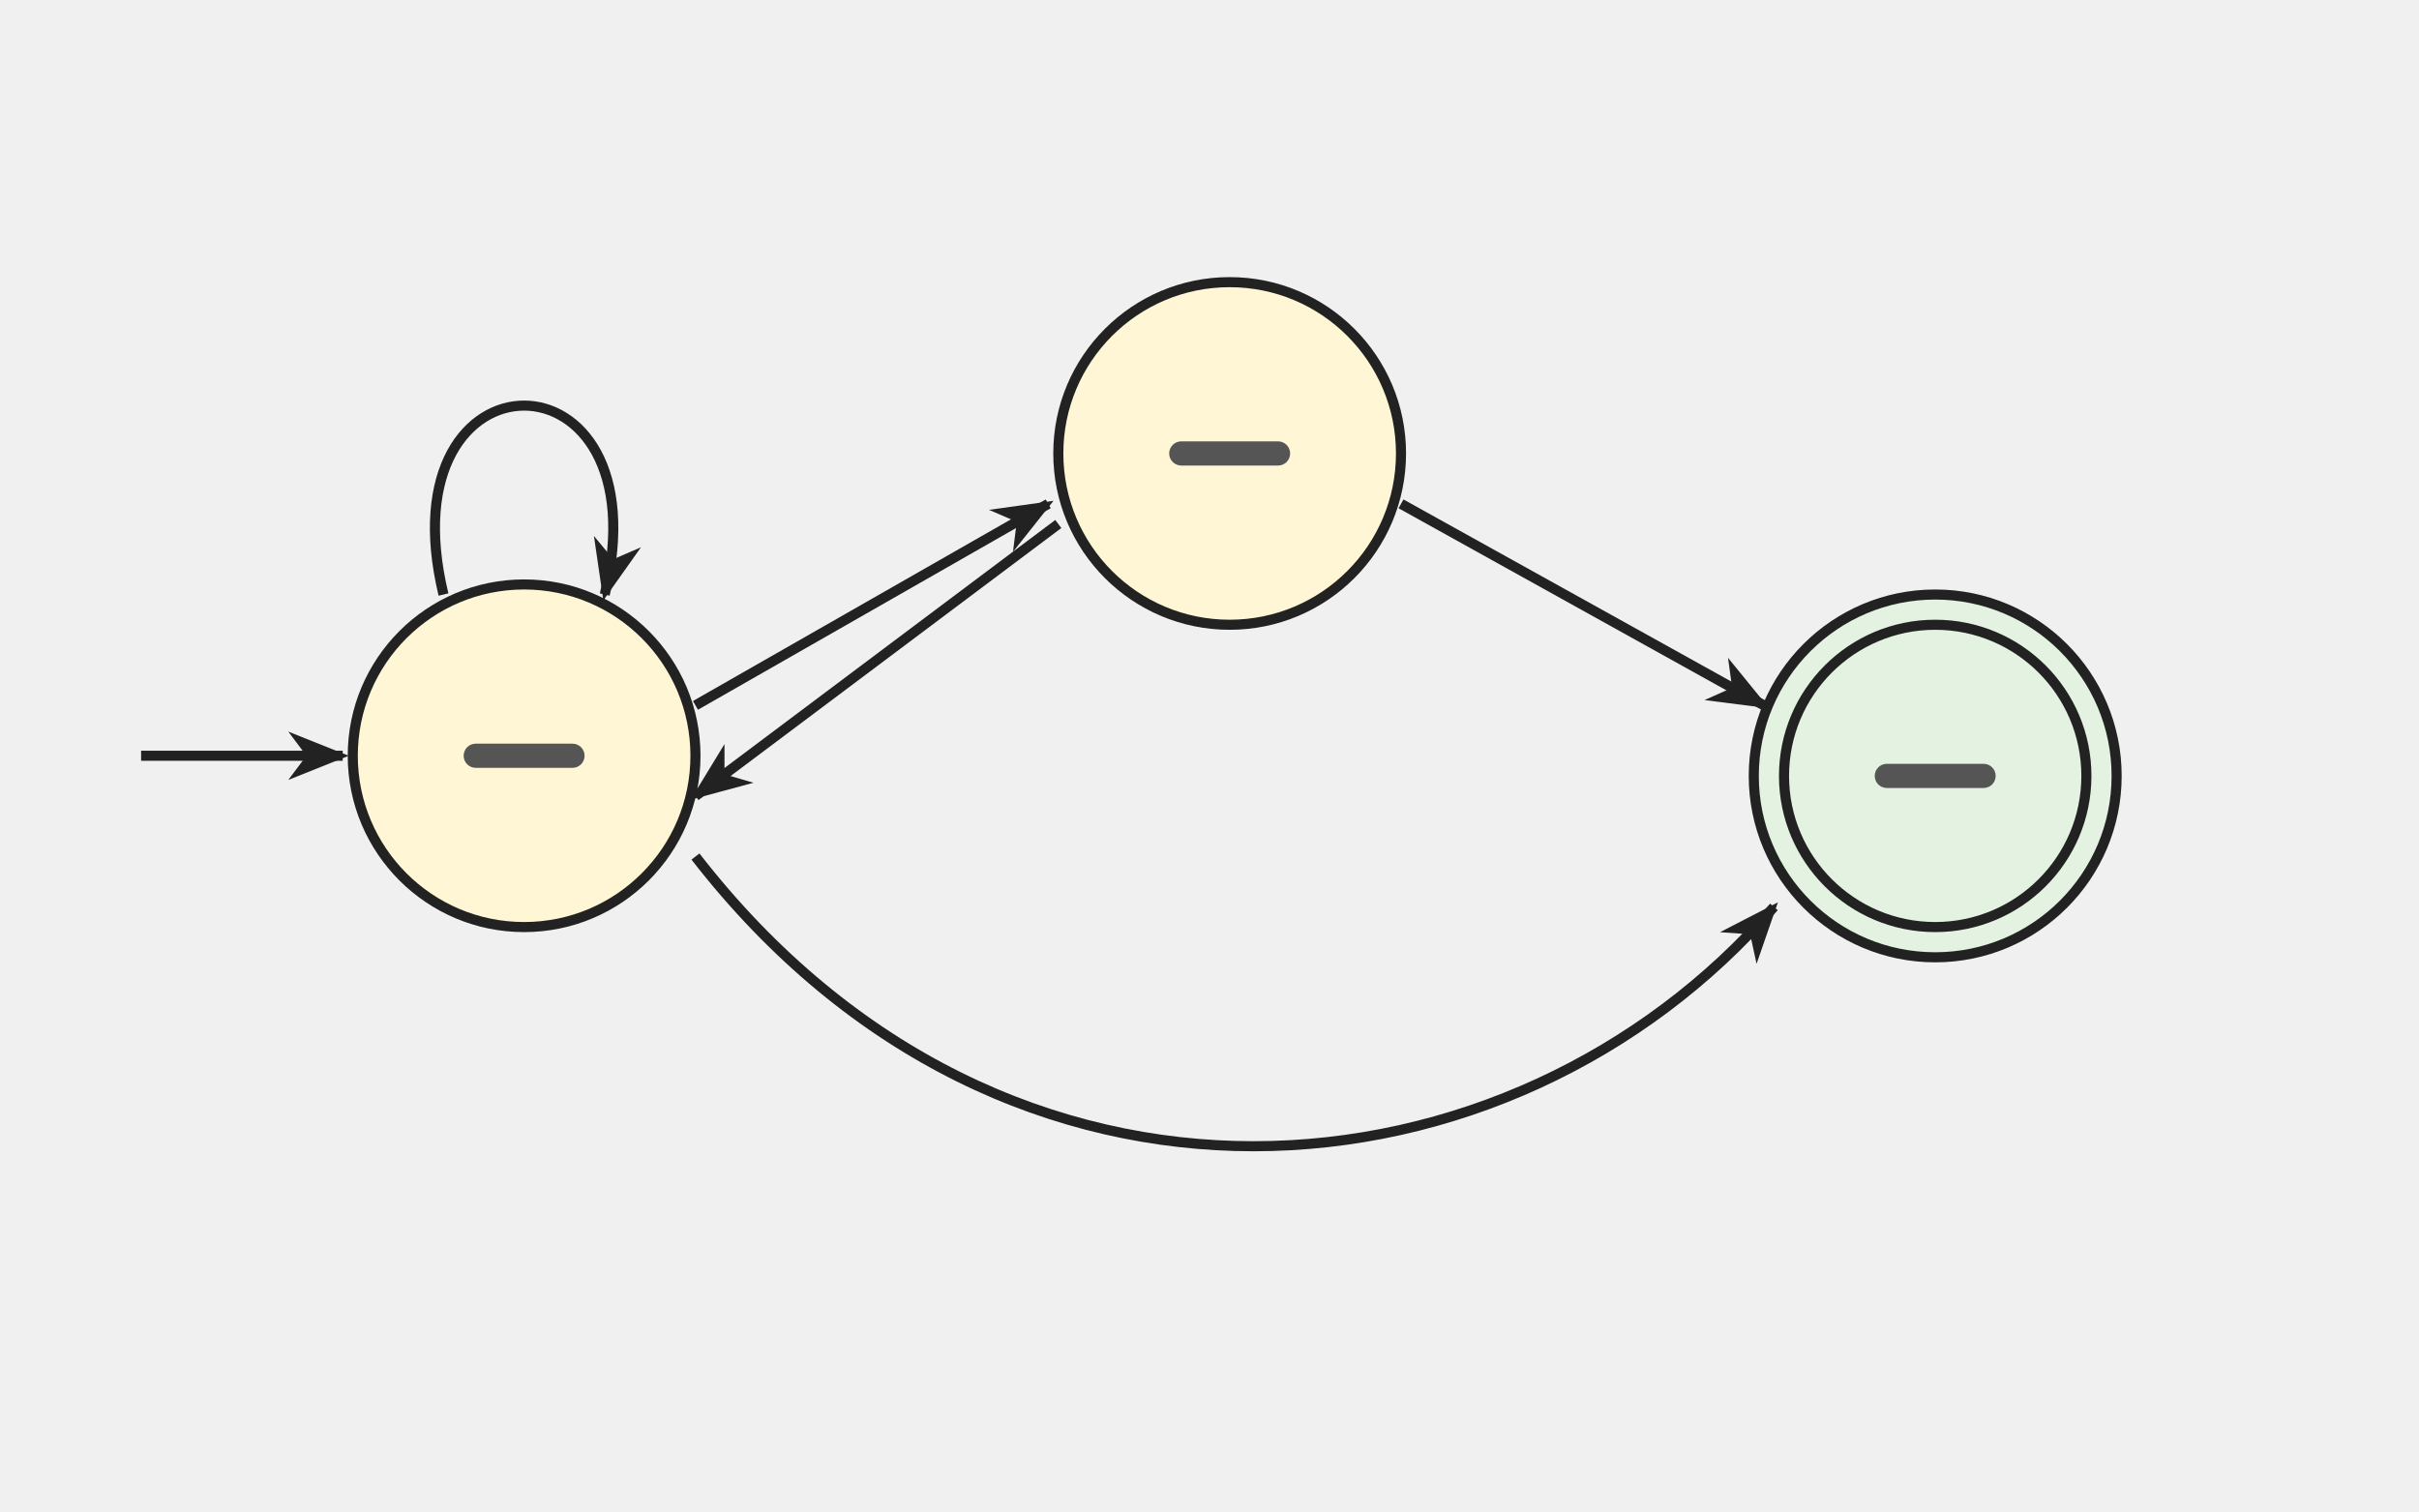
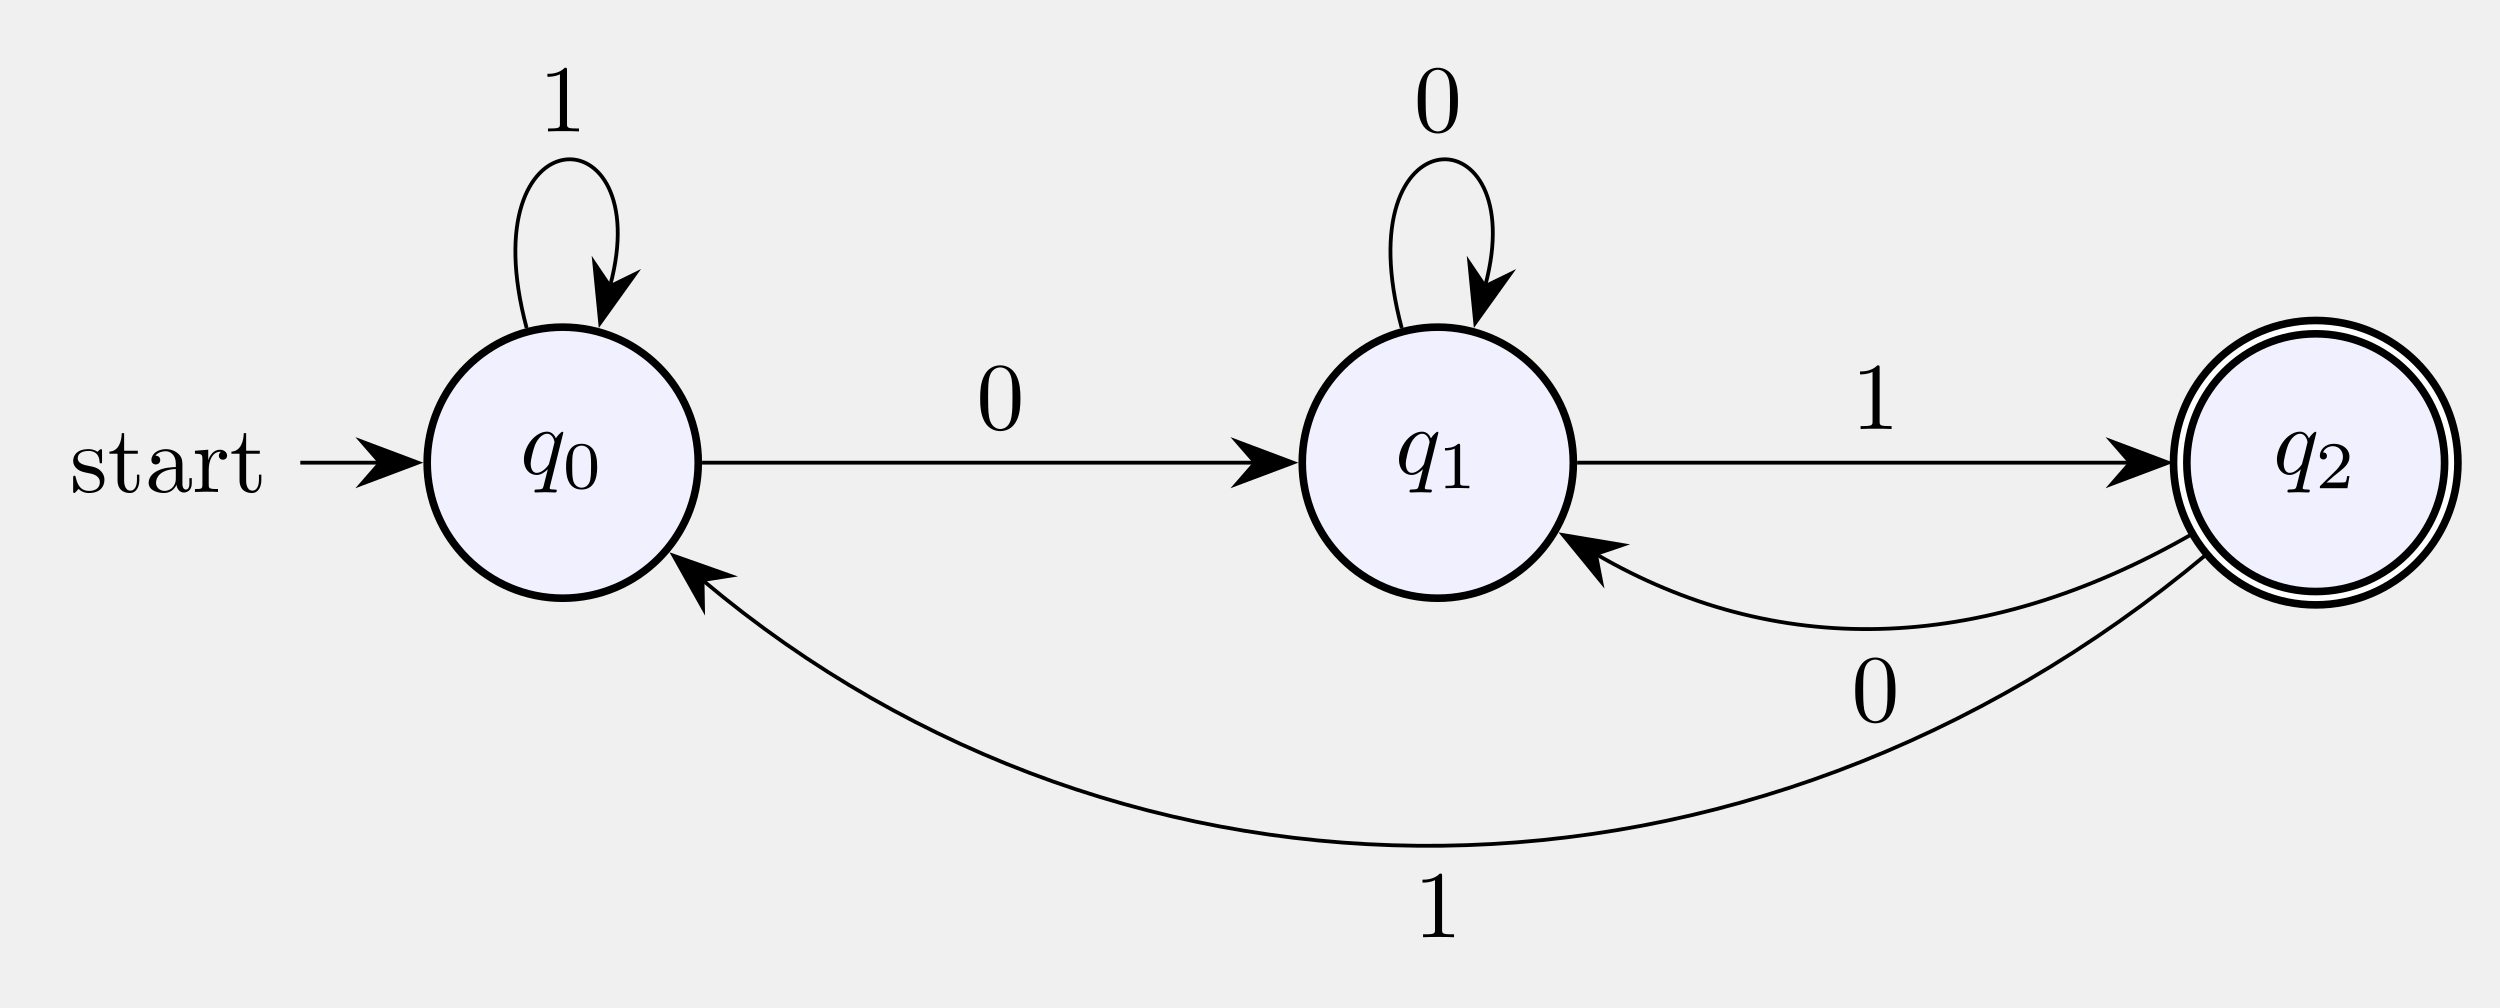
- <svg xmlns="http://www.w3.org/2000/svg" width="240" height="150" viewBox="0 0 240 150" aria-hidden="true">
+ <svg xmlns="http://www.w3.org/2000/svg" xmlns:xlink="http://www.w3.org/1999/xlink" version="1.1" width="261.421pt" height="105.326pt" viewBox="-72.679 -76 261.421 105.326" overflow="visible">
  <defs>
-     <marker id="ah" viewBox="0 0 10 10" refX="9" refY="5" markerWidth="6" markerHeight="6" orient="auto-start-reverse">
-       <path d="M0 1L10 5L0 9L3 5Z" fill="#222" />
-     </marker>
+     <path id="tfg2-48" d="M460 320C460 400 455 480 420 554C374 650 292 666 250 666C190 666 117 640 76 547C44 478 39 400 39 320C39 245 43 155 84 79C127 -2 200 -22 249 -22C303 -22 379 -1 423 94C455 163 460 241 460 320ZM249 0C210 0 151 25 133 121C122 181 122 273 122 332C122 396 122 462 130 516C149 635 224 644 249 644C282 644 348 626 367 527C377 471 377 395 377 332C377 257 377 189 366 125C351 30 294 0 249 0Z" stroke="none" />
+     <path id="tfg2-49" d="M294 640C294 664 294 666 271 666C209 602 121 602 89 602L89 571C109 571 168 571 220 597L220 79C220 43 217 31 127 31L95 31L95 0C130 3 217 3 257 3C297 3 384 3 419 0L419 31L387 31C297 31 294 42 294 79Z" stroke="none" />
+     <path id="tfg1-50" d="M505 182L471 182C468 160 458 101 445 91C437 85 360 85 346 85L162 85C267 178 302 206 362 253C436 312 505 374 505 469C505 590 399 664 271 664C147 664 63 577 63 485C63 434 106 429 116 429C140 429 169 446 169 482C169 500 162 535 110 535C141 606 209 628 256 628C356 628 408 550 408 469C408 382 346 313 314 277L73 39C63 30 63 28 63 0L475 0Z" stroke="none" />
+     <path id="tfg1-49" d="M335 636C335 663 333 664 305 664C241 601 150 600 109 600L109 564C133 564 199 564 254 592L254 82C254 49 254 36 154 36L116 36L116 0C134 1 257 4 294 4C325 4 451 1 473 0L473 36L435 36C335 36 335 49 335 82Z" stroke="none" />
+     <path id="tfg2-114" d="M167 332L167 442L28 431L28 400C98 400 106 393 106 344L106 76C106 31 95 31 28 31L28 0C67 1 114 3 142 3C182 3 229 3 269 0L269 31L248 31C174 31 172 42 172 78L172 232C172 331 214 420 290 420C297 420 299 420 301 419C298 418 278 406 278 380C278 352 299 337 321 337C339 337 364 349 364 381C364 413 333 442 290 442C217 442 181 375 167 332Z" stroke="none" />
+     <path id="tfg2-97" d="M333 76C337 36 364 -6 411 -6C432 -6 493 8 493 89L493 145L468 145L468 89C468 31 443 25 432 25C399 25 395 70 395 75L395 275C395 317 395 356 359 393C320 432 270 448 222 448C140 448 71 401 71 335C71 305 91 288 117 288C145 288 163 308 163 334C163 346 158 379 112 380C139 415 188 426 220 426C269 426 326 387 326 298L326 261C275 258 205 255 142 225C67 191 42 139 42 95C42 14 139 -11 202 -11C268 -11 314 29 333 76ZM326 240L326 140C326 45 254 11 209 11C160 11 119 46 119 96C119 151 161 234 326 240Z" stroke="none" />
+     <path id="tfg2-116" d="M173 400L316 400L316 431L173 431L173 615L148 615C147 533 117 426 19 422L19 400L104 400L104 124C104 1 197 -11 233 -11C304 -11 332 60 332 124L332 181L307 181L307 126C307 52 277 14 240 14C173 14 173 105 173 122Z" stroke="none" />
+     <path id="tfg2-115" d="M208 194C230 190 312 174 312 102C312 51 277 11 199 11C115 11 79 68 60 153C57 166 56 170 46 170C33 170 33 163 33 145L33 13C33 -4 33 -11 44 -11C49 -11 50 -10 69 9C71 11 71 13 89 32C133 -10 178 -11 199 -11C314 -11 360 56 360 128C360 181 330 211 318 223C285 255 246 263 204 271C148 282 81 295 81 353C81 388 107 429 193 429C303 429 308 339 310 308C311 299 320 299 322 299C335 299 335 304 335 323L335 424C335 441 335 448 324 448C319 448 317 448 304 436C301 432 291 423 287 420C249 448 208 448 193 448C71 448 33 381 33 325C33 290 49 262 76 240C108 214 136 208 208 194Z" stroke="none" />
+     <path id="tfg1-48" d="M516 319C516 429 503 508 457 578C426 624 364 664 284 664C52 664 52 391 52 319C52 247 52 -20 284 -20C516 -20 516 247 516 319ZM284 8C238 8 177 35 157 117C143 176 143 258 143 332C143 405 143 481 158 536C179 615 243 636 284 636C338 636 390 603 408 545C424 491 425 419 425 332C425 258 425 184 412 121C392 30 324 8 284 8Z" stroke="none" />
+     <path id="tfg0-113" d="M452 431C452 435 449 441 442 441C431 441 391 401 374 372C352 426 313 442 281 442C163 442 40 294 40 149C40 51 99 -11 172 -11C215 -11 254 13 290 49C281 14 248 -121 245 -130C237 -158 229 -162 173 -163C160 -163 150 -163 150 -183C150 -184 150 -194 163 -194C195 -194 230 -191 263 -191C297 -191 333 -194 366 -194C371 -194 384 -194 384 -174C384 -163 374 -163 358 -163C310 -163 310 -156 310 -147C310 -140 312 -134 314 -125ZM175 11C115 11 111 88 111 105C111 153 140 262 157 304C188 378 240 420 281 420C346 420 360 339 360 332C360 326 305 107 302 103C287 75 231 11 175 11Z" stroke="none" />
  </defs>
-   <path d="M14 75L34 75" fill="none" stroke="#222" stroke-width="1" marker-end="url(#ah)" />
-   <circle cx="52" cy="75" r="17" fill="#FFF6D6" stroke="#222" stroke-width="1" />
-   <rect x="46" y="73.8" width="12" height="2.4" rx="1.2" fill="#555" />
-   <path d="M44 59C38 34 66 34 60 59" fill="none" stroke="#222" marker-end="url(#ah)" />
-   <path d="M69 70L104 50" fill="none" stroke="#222" stroke-width="1" marker-end="url(#ah)" />
-   <circle cx="122" cy="45" r="17" fill="#FFF6D6" stroke="#222" stroke-width="1" />
-   <rect x="116" y="43.8" width="12" height="2.4" rx="1.2" fill="#555" />
-   <path d="M139 50L175 70" fill="none" stroke="#222" stroke-width="1" marker-end="url(#ah)" />
-   <circle cx="192" cy="77" r="18" fill="#E3F2E1" stroke="#222" stroke-width="1" />
-   <circle cx="192" cy="77" r="15" fill="none" stroke="#222" stroke-width="1" />
-   <rect x="186" y="75.8" width="12" height="2.4" rx="1.2" fill="#555" />
-   <path d="M105 52L69 79" fill="none" stroke="#222" stroke-width="1" marker-end="url(#ah)" />
-   <path d="M69 85C100 125 150 120 176 90" fill="none" stroke="#222" marker-end="url(#ah)" />
+   <g stroke-miterlimit="10" transform="translate(-13.837,-27.619)scale(0.996264,-0.996264)">
+     <g stroke="#000" fill="#000">
+       <g stroke-width="0.4">
+         <g stroke-width="0.8">
+           <g fill="#f0f0ff">
+             <g stroke-width="0.8">
+               <g fill="#f0f0ff">
+                 <path d=" M 14.226 0.0 C 14.226 7.857 7.857 14.226 0.0 14.226 C -7.857 14.226 -14.226 7.857 -14.226 0.0 C -14.226 -7.857 -7.857 -14.226 0.0 -14.226 C 7.857 -14.226 14.226 -7.857 14.226 0.0 Z M 0.0 0.0  " />
+               </g>
+             </g>
+             <g transform="translate(-4.47513,-1.18056)">
+               <g transform="scale(-1.00375,1.00375)translate(-13.837,-27.619)scale(-1,-1)">
+                 <g stroke="#000" fill="#000">
+                   <use xlink:href="#tfg0-113" transform="matrix(0.01 0 0 -0.01 -13.837 -27.619)" />
+                   <use xlink:href="#tfg1-48" transform="matrix(0.007 0 0 -0.007 -9.389 -26.124)" />
+                 </g>
+               </g>
+             </g>
+           </g>
+         </g>
+         <path d=" M -27.543 0.0 L -19.263 0.0  " fill="none" />
+         <g transform="translate(-21.73953,0.0)">
+           <g stroke-dasharray="none" stroke-dashoffset="0.0">
+             <g stroke-linejoin="miter">
+               <path d=" M 6.544 0.0 L 0.646 2.218 L 2.576 0.0 L 0.646 -2.218 Z  " />
+             </g>
+           </g>
+         </g>
+         <g transform="translate(-51.71487,-3.0754)">
+           <g transform="scale(-1.00375,1.00375)translate(-13.837,-27.619)scale(-1,-1)">
+             <g stroke="#000" fill="#000">
+               <use xlink:href="#tfg2-115" transform="matrix(0.01 0 0 -0.01 -13.837 -27.619)" />
+               <use xlink:href="#tfg2-116" transform="matrix(0.01 0 0 -0.01 -9.907 -27.619)" />
+               <use xlink:href="#tfg2-97" transform="matrix(0.01 0 0 -0.01 -6.033 -27.619)" />
+               <use xlink:href="#tfg2-114" transform="matrix(0.01 0 0 -0.01 -1.052 -27.619)" />
+               <use xlink:href="#tfg2-116" transform="matrix(0.01 0 0 -0.01 2.851 -27.619)" />
+             </g>
+           </g>
+         </g>
+         <g stroke-width="0.8">
+           <g fill="#f0f0ff">
+             <g stroke-width="0.8">
+               <g fill="#f0f0ff">
+                 <path d=" M 106.075 0.0 C 106.075 7.857 99.706 14.226 91.849 14.226 C 83.992 14.226 77.622 7.857 77.622 0.0 C 77.622 -7.857 83.992 -14.226 91.849 -14.226 C 99.706 -14.226 106.075 -7.857 106.075 0.0 Z M 91.849 0.0  " />
+               </g>
+             </g>
+             <g transform="translate(87.37364,-1.18056)">
+               <g transform="scale(-1.00375,1.00375)translate(-13.837,-27.619)scale(-1,-1)">
+                 <g stroke="#000" fill="#000">
+                   <use xlink:href="#tfg0-113" transform="matrix(0.01 0 0 -0.01 -13.837 -27.619)" />
+                   <use xlink:href="#tfg1-49" transform="matrix(0.007 0 0 -0.007 -9.389 -26.124)" />
+                 </g>
+               </g>
+             </g>
+           </g>
+         </g>
+         <g stroke-width="0.8">
+           <g fill="#f0f0ff">
+             <g stroke-width="0.8">
+               <g fill="#f0f0ff">
+                 <g stroke-width="2.2">
+                   <path d=" M 198.224 0.0 C 198.224 7.857 191.855 14.226 183.998 14.226 C 176.14 14.226 169.771 7.857 169.771 0.0 C 169.771 -7.857 176.14 -14.226 183.998 -14.226 C 191.855 -14.226 198.224 -7.857 198.224 0.0 Z M 183.998 0.0  " />
+                   <g stroke-width="0.6">
+                     <g stroke="#fff">
+                       <path d=" M 198.224 0.0 C 198.224 7.857 191.855 14.226 183.998 14.226 C 176.14 14.226 169.771 7.857 169.771 0.0 C 169.771 -7.857 176.14 -14.226 183.998 -14.226 C 191.855 -14.226 198.224 -7.857 198.224 0.0 Z M 183.998 0.0  " fill="none" />
+                     </g>
+                   </g>
+                 </g>
+               </g>
+             </g>
+             <g transform="translate(179.5224,-1.18056)">
+               <g transform="scale(-1.00375,1.00375)translate(-13.837,-27.619)scale(-1,-1)">
+                 <g stroke="#000" fill="#000">
+                   <use xlink:href="#tfg0-113" transform="matrix(0.01 0 0 -0.01 -13.837 -27.619)" />
+                   <use xlink:href="#tfg1-50" transform="matrix(0.007 0 0 -0.007 -9.389 -26.124)" />
+                 </g>
+               </g>
+             </g>
+           </g>
+         </g>
+         <path d=" M -3.785 14.128 C -9.898 36.94 9.898 36.94 4.985 18.607  " fill="none" />
+         <g transform="matrix(-0.25882,-0.96591,0.96591,-0.25882,5.62616,20.99869)">
+           <g stroke-dasharray="none" stroke-dashoffset="0.0">
+             <g stroke-linejoin="miter">
+               <path d=" M 6.544 0.0 L 0.646 2.218 L 2.576 0.0 L 0.646 -2.218 Z  " />
+             </g>
+           </g>
+         </g>
+         <g transform="translate(-2.5,34.77022)">
+           <g transform="scale(-1.00375,1.00375)translate(-13.837,-27.619)scale(-1,-1)">
+             <g stroke="#000" fill="#000">
+               <use xlink:href="#tfg2-49" transform="matrix(0.01 0 0 -0.01 -13.837 -27.619)" />
+             </g>
+           </g>
+         </g>
+         <path d=" M 14.626 0.0 L 72.586 0.0  " fill="none" />
+         <g transform="translate(70.10924,0.0)">
+           <g stroke-dasharray="none" stroke-dashoffset="0.0">
+             <g stroke-linejoin="miter">
+               <path d=" M 6.544 0.0 L 0.646 2.218 L 2.576 0.0 L 0.646 -2.218 Z  " />
+             </g>
+           </g>
+         </g>
+         <g transform="translate(43.42438,3.53297)">
+           <g transform="scale(-1.00375,1.00375)translate(-13.837,-27.619)scale(-1,-1)">
+             <g stroke="#000" fill="#000">
+               <use xlink:href="#tfg2-48" transform="matrix(0.01 0 0 -0.01 -13.837 -27.619)" />
+             </g>
+           </g>
+         </g>
+         <path d=" M 88.064 14.128 C 81.951 36.94 101.747 36.94 96.834 18.607  " fill="none" />
+         <g transform="matrix(-0.25882,-0.96591,0.96591,-0.25882,97.47493,20.99869)">
+           <g stroke-dasharray="none" stroke-dashoffset="0.0">
+             <g stroke-linejoin="miter">
+               <path d=" M 6.544 0.0 L 0.646 2.218 L 2.576 0.0 L 0.646 -2.218 Z  " />
+             </g>
+           </g>
+         </g>
+         <g transform="translate(89.34875,34.77022)">
+           <g transform="scale(-1.00375,1.00375)translate(-13.837,-27.619)scale(-1,-1)">
+             <g stroke="#000" fill="#000">
+               <use xlink:href="#tfg2-48" transform="matrix(0.01 0 0 -0.01 -13.837 -27.619)" />
+             </g>
+           </g>
+         </g>
+         <path d=" M 106.475 0.0 L 164.434 0.0  " fill="none" />
+         <g transform="translate(161.958,0.0)">
+           <g stroke-dasharray="none" stroke-dashoffset="0.0">
+             <g stroke-linejoin="miter">
+               <path d=" M 6.544 0.0 L 0.646 2.218 L 2.576 0.0 L 0.646 -2.218 Z  " />
+             </g>
+           </g>
+         </g>
+         <g transform="translate(135.2731,3.53297)">
+           <g transform="scale(-1.00375,1.00375)translate(-13.837,-27.619)scale(-1,-1)">
+             <g stroke="#000" fill="#000">
+               <use xlink:href="#tfg2-49" transform="matrix(0.01 0 0 -0.01 -13.837 -27.619)" />
+             </g>
+           </g>
+         </g>
+         <path d=" M 171.071 -7.463 C 148.477 -20.44 127.051 -20.392 108.526 -9.64  " fill="none" />
+         <g transform="matrix(-0.86488,0.50192,-0.50192,-0.86488,110.6674,-10.8832)">
+           <g stroke-dasharray="none" stroke-dashoffset="0.0">
+             <g stroke-linejoin="miter">
+               <path d=" M 6.544 0.0 L 0.646 2.218 L 2.576 0.0 L 0.646 -2.218 Z  " />
+             </g>
+           </g>
+         </g>
+         <g transform="translate(135.2712,-27.13608)">
+           <g transform="scale(-1.00375,1.00375)translate(-13.837,-27.619)scale(-1,-1)">
+             <g stroke="#000" fill="#000">
+               <use xlink:href="#tfg2-48" transform="matrix(0.01 0 0 -0.01 -13.837 -27.619)" />
+             </g>
+           </g>
+         </g>
+         <path d=" M 172.564 -9.594 C 124.314 -49.985 59.359 -49.905 14.752 -12.386  " fill="none" />
+         <g transform="matrix(-0.76526,0.64368,-0.64368,-0.76526,16.6475,-13.98006)">
+           <g stroke-dasharray="none" stroke-dashoffset="0.0">
+             <g stroke-linejoin="miter">
+               <path d=" M 6.544 0.0 L 0.646 2.218 L 2.576 0.0 L 0.646 -2.218 Z  " />
+             </g>
+           </g>
+         </g>
+         <g transform="translate(89.3482,-49.81078)">
+           <g transform="scale(-1.00375,1.00375)translate(-13.837,-27.619)scale(-1,-1)">
+             <g stroke="#000" fill="#000">
+               <use xlink:href="#tfg2-49" transform="matrix(0.01 0 0 -0.01 -13.837 -27.619)" />
+             </g>
+           </g>
+         </g>
+       </g>
+     </g>
+   </g>
</svg>
